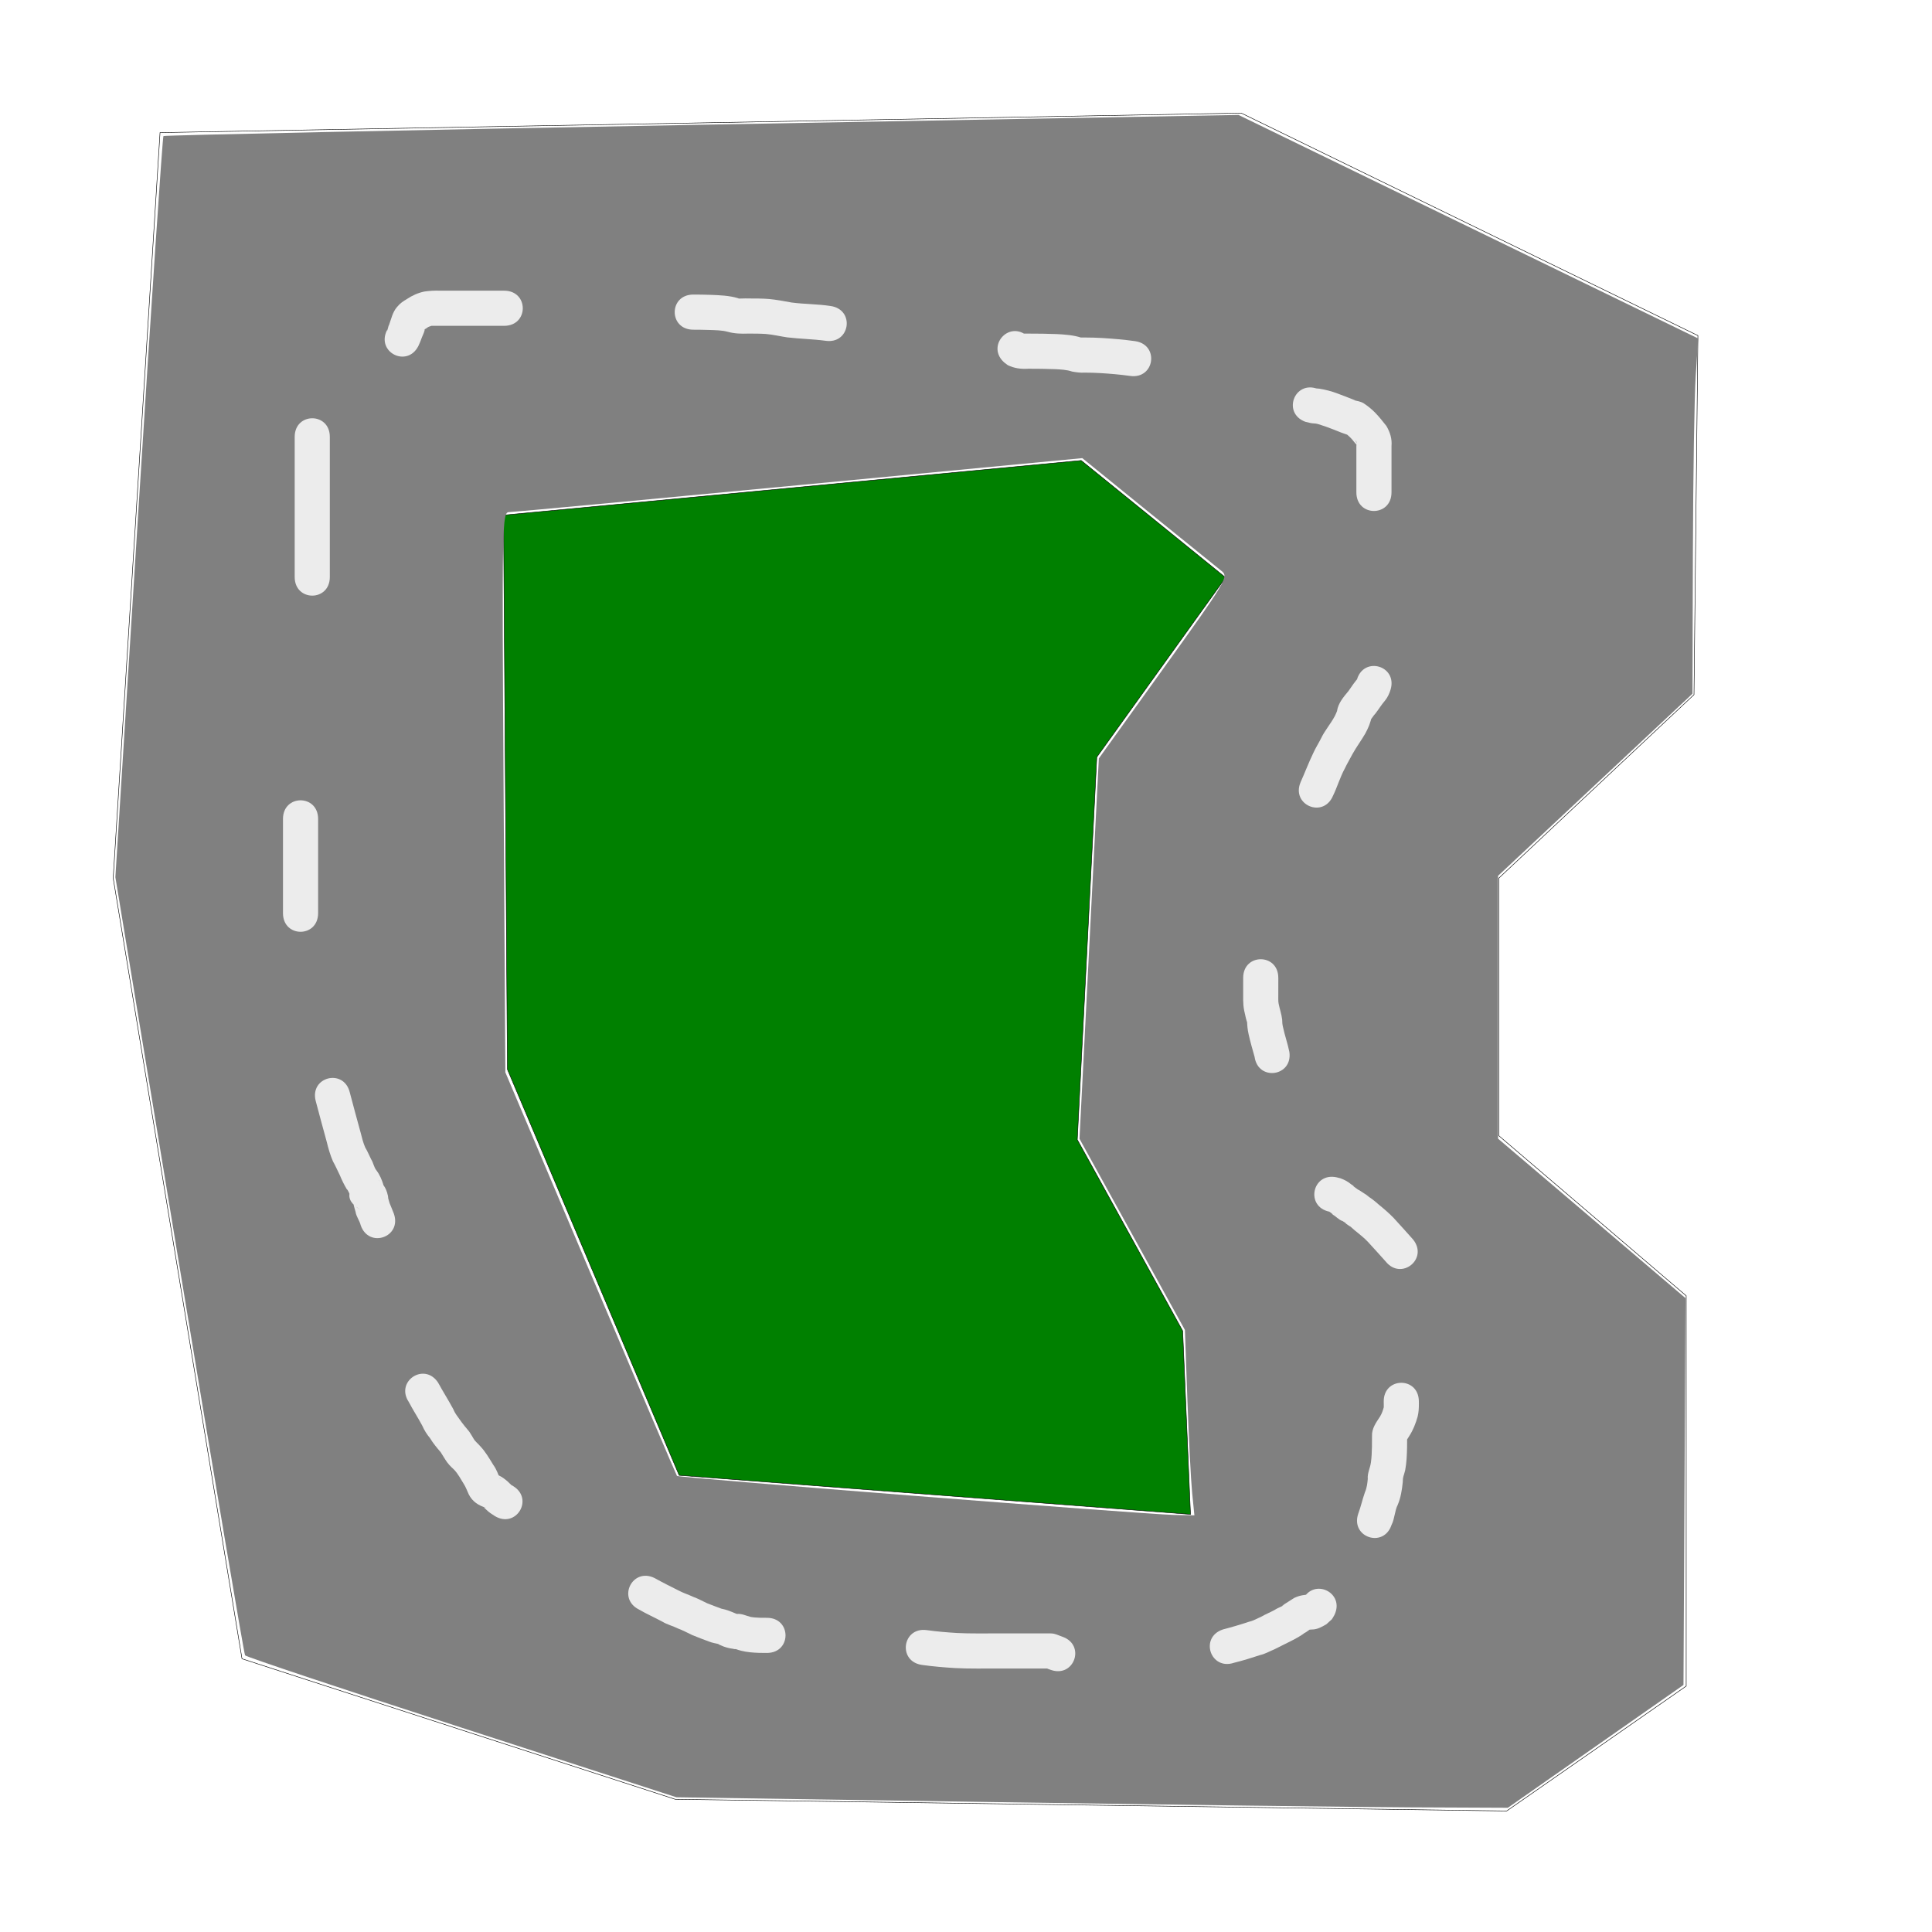
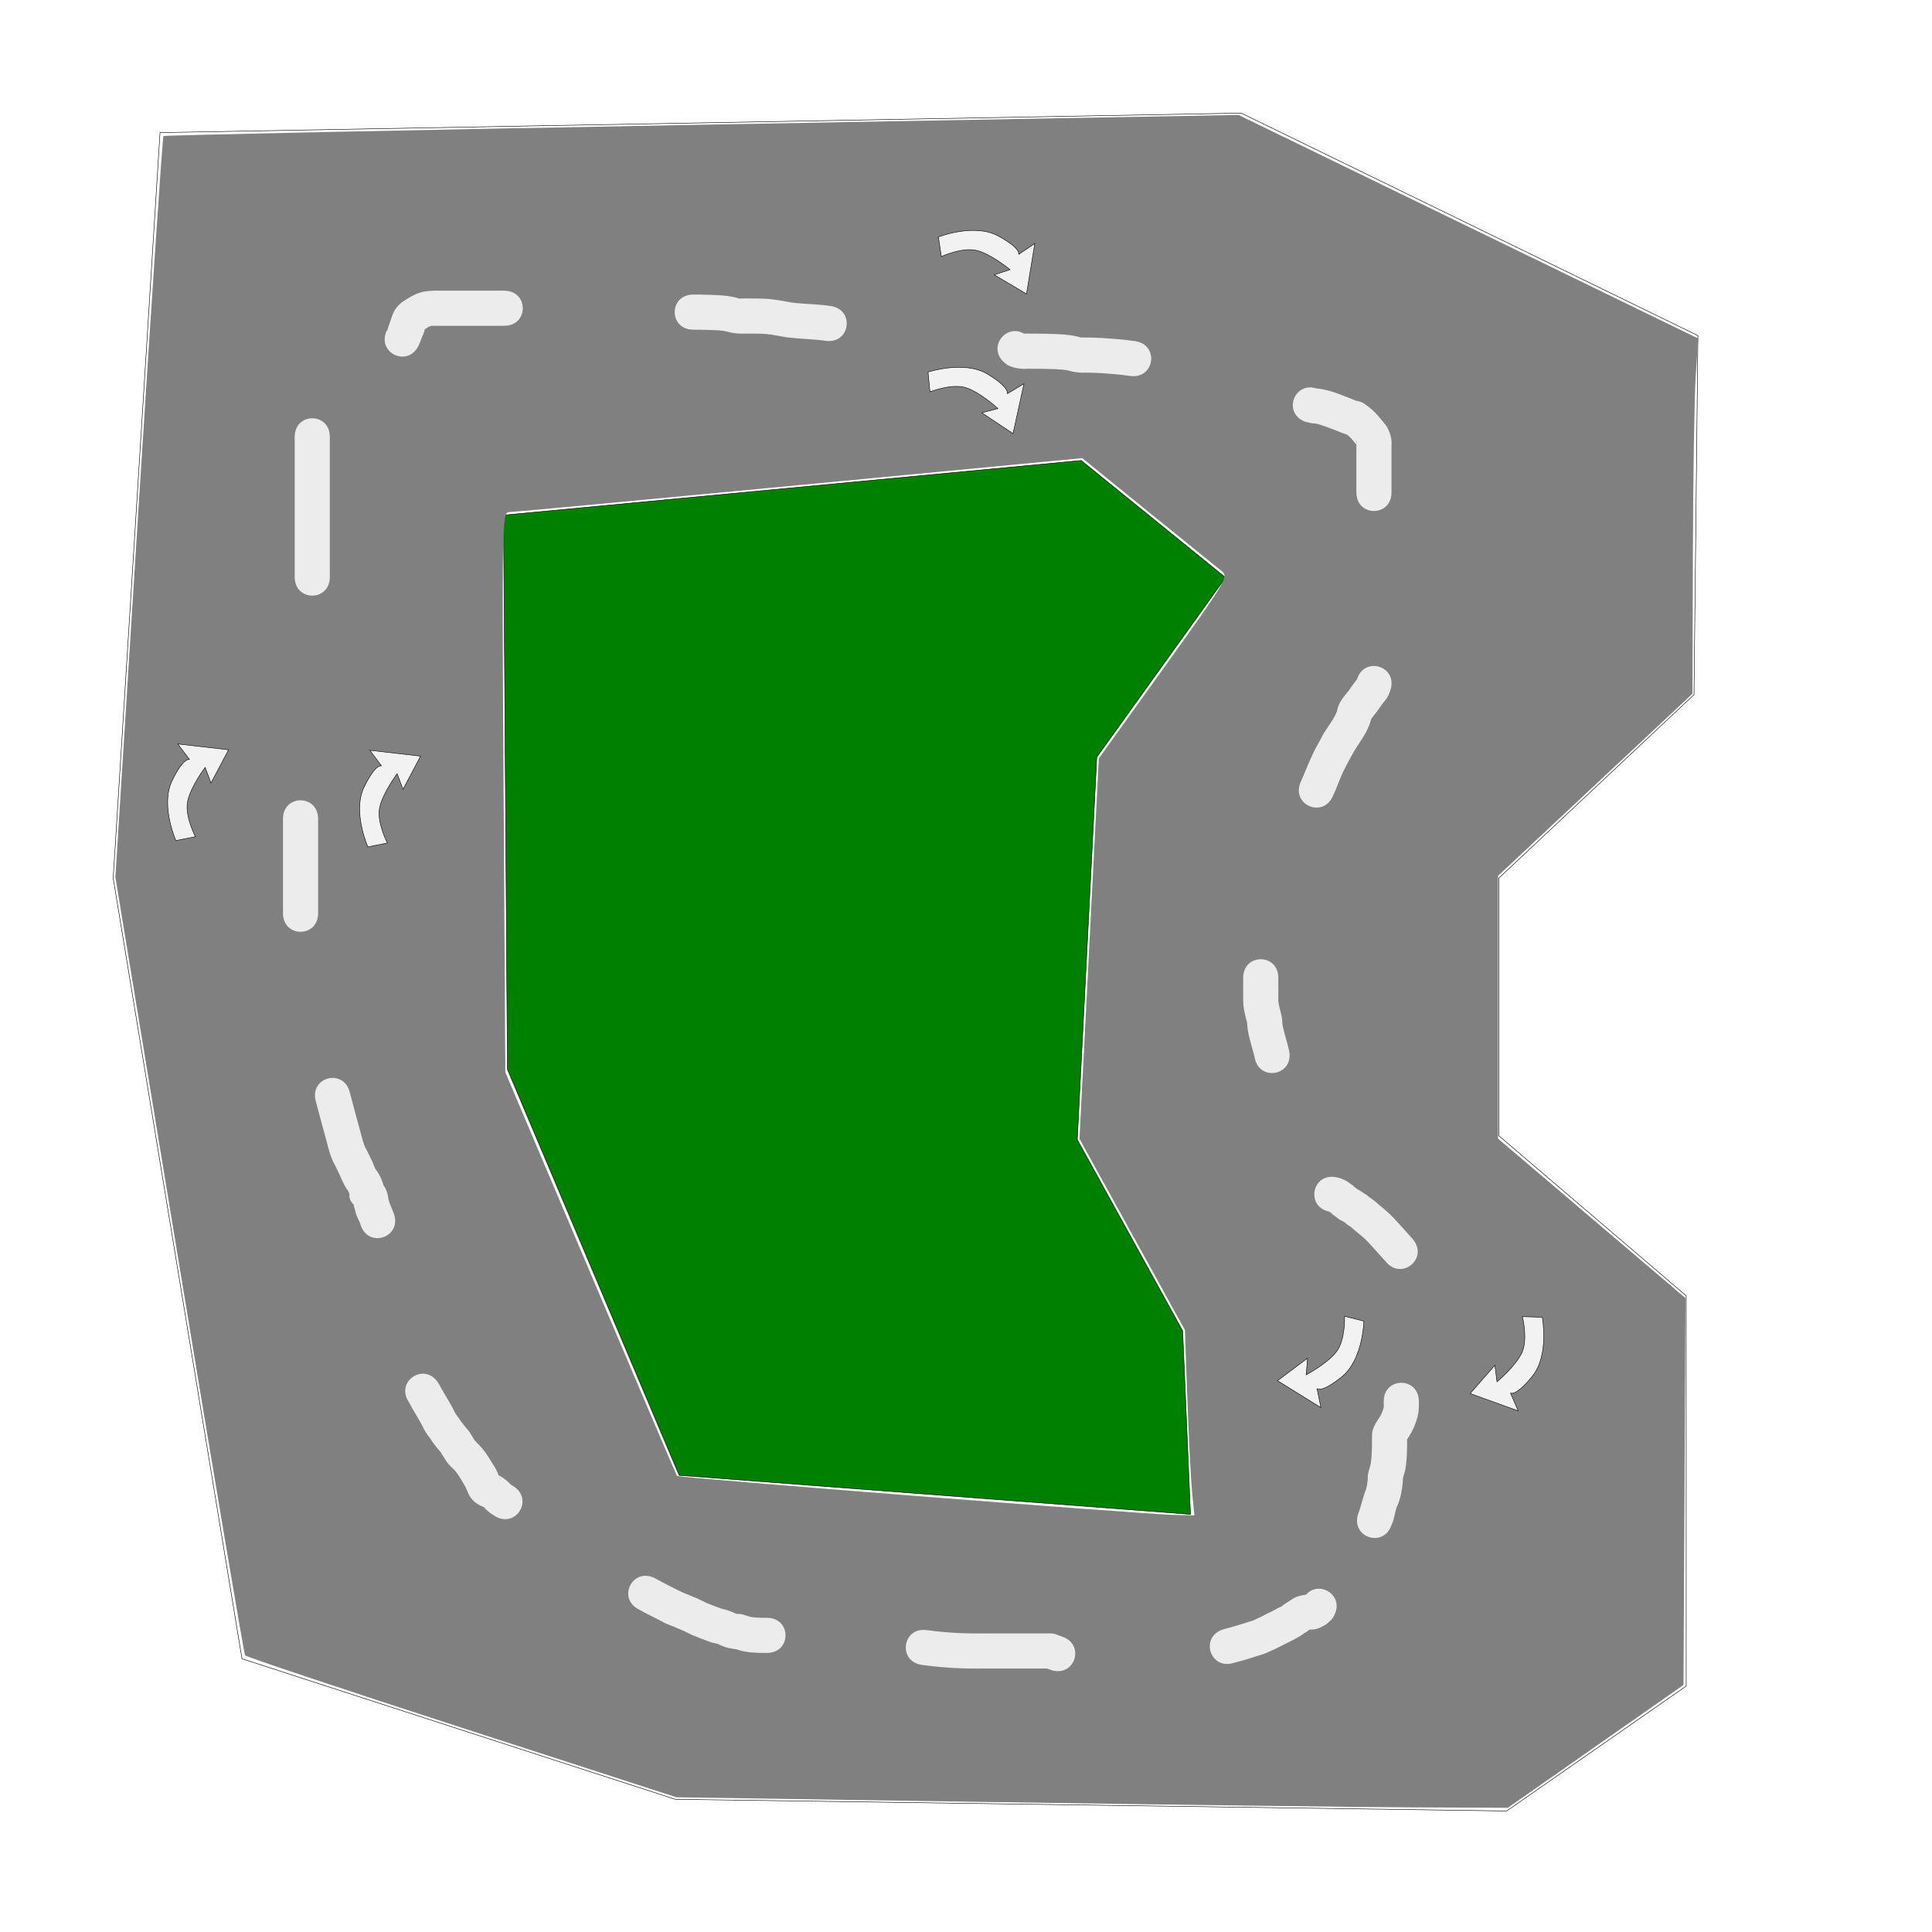
<svg xmlns="http://www.w3.org/2000/svg" width="4000" height="4000" id="svg2" version="1.1">
  <defs id="defs4" />
  <g id="layer1" transform="translate(0,2947.638)">
    <path style="fill:none;stroke:#000000;stroke-width:1px;stroke-linecap:butt;stroke-linejoin:miter;stroke-opacity:1" d="M 331.33,274.557 2569.828,234.151 3515.331,694.781 3507.25,1438.253 3103.189,1818.071 3103.189,2351.431 3491.087,2682.761 3491.087,3490.883 3119.351,3749.482 1398.051,3725.238 501.036,3434.315 234.355,1818.071 z" id="path3130" transform="translate(0,-2947.638)" />
    <path style="fill:#008000;stroke:#000000;stroke-width:1px;stroke-linecap:butt;stroke-linejoin:miter;stroke-opacity:1" d="M 1042.477,1066.517 2238.498,953.38 2537.503,1195.816 2270.823,1567.553 2230.417,2359.512 2448.61,2755.492 2464.772,3135.309 1406.132,3054.497 1050.559,2214.05 z" id="path3132" transform="translate(0,-2947.638)" />
    <path style="fill:#808080;stroke-width:10;stroke-miterlimit:4;stroke-dasharray:none" d="M 2059.123,3731.048 1400.499,3721.075 956.036,3577.057 C 711.581,3497.847 509.704,3430.416 507.421,3427.211 505.138,3424.006 443.783,3060.189 371.077,2618.73 L 238.884,1816.077 286.905,1050.484 C 313.317,629.408 336.488,283.456 338.397,281.701 340.305,279.946 841.893,269.393 1453.035,258.25 L 2564.203,237.989 3040.062,469.399 3515.922,700.81 3510.835,777.611 C 3508.037,819.851 3505.378,985.327 3504.926,1145.335 L 3504.103,1436.259 3302.853,1624.744 3101.604,1813.228 3101.604,2085.373 3101.604,2357.519 3295.628,2522.576 3489.652,2687.633 3487.557,3088.09 3485.462,3488.547 3303.634,3615.684 3121.807,3742.821 2919.776,3741.921 C 2808.66,3741.427 2421.365,3736.534 2059.123,3731.048 z M 2468.223,3090.889 C 2465.675,3065.332 2461.255,2978.964 2458.401,2898.96 L 2453.211,2753.498 2344.09,2555.617 2234.969,2357.735 2254.992,1963.992 2275.016,1570.25 2409.902,1382.369 C 2539.917,1201.274 2544.217,1194.038 2528.942,1182.034 2520.227,1175.184 2451.817,1119.844 2376.92,1059.057 L 2240.744,948.534 1654.96,1004.328 C 1332.779,1035.015 1062.397,1060.204 1054.111,1060.303 1039.518,1060.477 1039.158,1078.696 1042.654,1640.31 L 1046.262,2220.138 1222.64,2636.321 C 1319.647,2865.221 1400.185,3053.942 1401.612,3055.7 1404.711,3059.519 2367.436,3135.136 2429.636,3136.446 L 2472.856,3137.356 2468.223,3090.889 z" id="path3134" transform="translate(0,-2947.638)" />
    <path style="fill:#ececec;stroke-width:10;stroke-miterlimit:4;stroke-dasharray:none" id="path3914" d="M 682.863,904.545 C 682.863,932.756 682.863,960.968 682.863,989.18 682.863,1005.147 682.863,1021.115 682.863,1037.083 682.863,1051.382 682.863,1065.681 682.863,1079.98 682.863,1090.371 682.863,1100.762 682.863,1111.154 682.863,1115.511 682.863,1119.868 682.863,1124.226 682.863,1133.725 682.863,1143.225 682.863,1152.724 682.863,1160.887 682.863,1169.051 682.863,1177.214 682.863,1181.254 682.863,1185.293 682.863,1189.332 682.863,1191.093 682.863,1192.854 682.863,1194.615 682.863,1246.044 610.132,1246.044 610.132,1194.615 L 610.132,1194.615 C 610.132,1192.854 610.132,1191.093 610.132,1189.332 610.132,1185.293 610.132,1181.254 610.132,1177.214 610.132,1169.051 610.132,1160.887 610.132,1152.724 610.132,1143.225 610.132,1133.725 610.132,1124.226 610.132,1119.868 610.132,1115.511 610.132,1111.154 610.132,1100.762 610.132,1090.371 610.132,1079.98 610.132,1065.681 610.132,1051.382 610.132,1037.083 610.132,1021.115 610.132,1005.147 610.132,989.18 610.132,960.968 610.132,932.756 610.132,904.545 610.132,853.116 682.863,853.116 682.863,904.545 z" transform="translate(0,-2947.638)" />
    <path style="fill:#ececec;stroke-width:10;stroke-miterlimit:4;stroke-dasharray:none" id="path3916" d="M 658.619,1695.538 C 658.619,1721.167 658.619,1746.797 658.619,1772.427 658.619,1784.207 658.619,1795.988 658.619,1807.769 658.619,1816.59 658.619,1825.41 658.619,1834.231 658.619,1841.632 658.619,1849.034 658.619,1856.435 658.619,1861.556 658.619,1866.677 658.619,1871.798 658.619,1877.158 658.619,1882.518 658.619,1887.878 658.619,1888.785 658.619,1889.693 658.619,1890.6 658.619,1942.028 585.888,1942.028 585.888,1890.6 L 585.888,1890.6 C 585.888,1889.693 585.888,1888.785 585.888,1887.878 585.888,1882.518 585.888,1877.158 585.888,1871.798 585.888,1866.677 585.888,1861.556 585.888,1856.435 585.888,1849.034 585.888,1841.632 585.888,1834.231 585.888,1825.41 585.888,1816.59 585.888,1807.769 585.888,1795.988 585.888,1784.207 585.888,1772.427 585.888,1746.797 585.888,1721.167 585.888,1695.538 585.888,1644.109 658.619,1644.109 658.619,1695.538 z" transform="translate(0,-2947.638)" />
    <path style="fill:#ececec;stroke-width:10;stroke-miterlimit:4;stroke-dasharray:none" id="path3918" d="M 724.117,2261.451 C 731.581,2289.147 738.752,2316.885 746.529,2344.501 749.359,2355.876 751.884,2365.812 756.165,2375.732 761.044,2383.728 764.397,2392.358 768.436,2400.21 773.052,2407.289 774.065,2416.82 779.561,2423.396 786.321,2432.404 790.629,2442.764 793.932,2453.419 791.025,2446.199 799.702,2475.518 795.998,2467.993 782.448,2440.464 793.133,2450.108 777.625,2439.025 791.885,2448.148 799.575,2458.73 803.008,2475.25 802.885,2471.695 804.758,2489.354 804.041,2485.87 800.54,2468.859 806.507,2490.532 806.651,2491.077 809.579,2498.373 812.766,2505.535 815.486,2512.911 832.418,2561.472 763.742,2585.418 746.81,2536.857 L 746.81,2536.857 C 744.681,2527.358 737.622,2519.015 736.214,2509.197 734.533,2502.242 731.564,2495.294 731.422,2488.106 734.378,2497.462 737.748,2499.448 746.465,2504.743 735.232,2497.398 721.337,2488.181 723.482,2471.493 726.631,2478.795 719.786,2461.975 718.196,2462.436 712.541,2453.131 707.856,2443.405 703.71,2433.381 698.81,2423.769 694.742,2413.863 689.36,2404.486 683.757,2391.443 679.829,2378.004 676.519,2364.207 668.556,2335.903 661.225,2307.47 653.557,2279.091 641.084,2229.198 711.643,2211.558 724.117,2261.451 z" transform="translate(0,-2947.638)" />
    <path style="fill:#ececec;stroke-width:10;stroke-miterlimit:4;stroke-dasharray:none" id="path3920" d="M 906.896,2862.338 C 916.974,2880.919 928.401,2898.743 938.398,2917.372 940.807,2923.319 944.828,2929.554 945.444,2930.128 952.38,2940.291 959.681,2950.08 967.699,2959.409 974.677,2967.015 978.607,2976.735 984.678,2984.914 990.548,2991.524 980.47,2984.584 980.476,2981.375 980.48,2978.577 984.891,2984.818 986.992,2986.665 988.818,2988.27 992.031,2991.789 993.766,2993.646 1005.049,3005.323 1013.03,3019.578 1021.551,3033.269 1027.876,3041.95 1031.34,3052.061 1035.333,3061.876 1035.65,3062.657 1034.818,3060.271 1034.561,3059.468 1037.134,3063.157 1042.152,3065.909 1028.85,3054.103 1026.972,3052.436 1023.803,3051.442 1021.584,3050.565 1037.078,3054.596 1048.864,3064.335 1059.684,3075.625 1059.513,3074.399 1061.865,3076.428 1062.246,3076.645 1106.196,3103.353 1068.426,3165.507 1024.476,3138.8 L 1024.476,3138.8 C 1018.294,3134.968 1012.229,3131.007 1007.049,3125.818 1005.597,3124.284 1000.77,3120.523 1002.797,3121.119 1003.821,3121.421 1006.705,3122.823 1005.766,3122.317 1001.943,3120.257 997.909,3119.508 1006.45,3121.704 990.841,3117.202 978.011,3108.817 970.538,3093.976 966.99,3086.506 964.416,3078.599 959.8,3071.697 953.754,3061.98 948.372,3051.57 940.522,3043.192 939.497,3042.086 931.014,3034.837 925.706,3027.483 920.931,3020.787 916.972,3013.64 912.491,3006.757 904.57,2997.505 896.652,2988.066 890.38,2977.644 883.763,2969.711 878.378,2961.147 874.257,2951.661 865.433,2935.072 855.056,2919.356 846.38,2902.682 817.853,2859.891 878.369,2819.547 906.896,2862.338 z" transform="translate(0,-2947.638)" />
    <path style="fill:#ececec;stroke-width:10;stroke-miterlimit:4;stroke-dasharray:none" id="path3922" d="M 1355.464,3267.307 C 1371.696,3276.423 1388.35,3284.57 1404.934,3292.96 1414.758,3298.289 1425.422,3301.387 1435.469,3306.238 1445.359,3309.722 1454.512,3314.918 1463.99,3319.334 1473.82,3323.296 1483.803,3326.917 1493.748,3330.643 1503.469,3332.38 1512.438,3336.073 1521.504,3339.857 1519.383,3339.142 1529.848,3343.105 1527.765,3342.285 1524.765,3341.104 1524.871,3341.421 1526.308,3341.422 1536.068,3340.665 1544.882,3345.384 1554.049,3347.631 1560.54,3348.833 1567.128,3349.153 1573.71,3349.386 1578.367,3349.528 1583.026,3349.526 1587.684,3349.514 1639.113,3349.384 1639.296,3422.115 1587.868,3422.244 L 1587.868,3422.244 C 1582.26,3422.258 1576.65,3422.251 1571.045,3422.068 1558.8,3421.606 1546.532,3420.706 1534.602,3417.714 1526.108,3415.264 1530.751,3416.727 1524.863,3414.713 1523.962,3414.405 1521.222,3414.007 1522.153,3413.802 1533.845,3411.223 1523.693,3415.98 1517.953,3413.672 1509.059,3412.572 1500.468,3410.288 1492.334,3406.481 1490.6,3405.708 1488.837,3404.997 1487.133,3404.161 1487.07,3404.13 1487.189,3404.034 1487.217,3403.97 1487.825,3404 1488.433,3404.03 1489.04,3404.06 1482.076,3402.374 1474.896,3401.506 1468.203,3398.74 1456.378,3394.299 1444.52,3389.999 1432.89,3385.081 1423.089,3380.399 1413.602,3375.279 1403.402,3371.518 1393.102,3366.262 1381.52,3363.73 1371.567,3357.586 1355.499,3348.965 1338.738,3341.551 1322.938,3332.36 1276.939,3309.36 1309.465,3244.308 1355.464,3267.307 z" transform="translate(0,-2947.638)" />
    <path style="fill:#ececec;stroke-width:10;stroke-miterlimit:4;stroke-dasharray:none" id="path3924" d="M 1919.077,3375.038 C 1939.802,3377.919 1960.658,3379.688 1981.538,3380.944 1995.267,3381.681 2009.018,3381.8 2022.764,3381.84 2032.598,3381.855 2042.431,3381.82 2052.265,3381.804 2063.923,3381.79 2075.581,3381.789 2087.239,3381.787 2095.47,3381.786 2103.701,3381.786 2111.932,3381.786 2121.208,3381.787 2130.483,3381.787 2139.758,3381.787 2146.974,3381.787 2154.19,3381.787 2161.405,3381.787 2165.865,3381.787 2170.325,3381.787 2174.785,3381.787 2184.025,3381.683 2191.446,3385.851 2199.717,3388.713 2248.235,3405.77 2224.112,3474.384 2175.595,3457.327 L 2175.595,3457.327 C 2170.508,3455.522 2156.684,3451.086 2174.785,3454.518 2170.325,3454.518 2165.865,3454.518 2161.405,3454.518 2154.19,3454.518 2146.974,3454.518 2139.758,3454.518 2130.483,3454.518 2121.207,3454.518 2111.931,3454.517 2103.704,3454.517 2095.477,3454.517 2087.25,3454.518 2075.628,3454.52 2064.006,3454.521 2052.383,3454.535 2042.437,3454.551 2032.491,3454.586 2022.545,3454.571 2007.406,3454.525 1992.261,3454.374 1977.141,3453.542 1954.292,3452.15 1931.469,3450.211 1908.792,3447.038 1857.88,3439.765 1868.166,3367.765 1919.077,3375.038 z" transform="translate(0,-2947.638)" />
    <path style="fill:#ececec;stroke-width:10;stroke-miterlimit:4;stroke-dasharray:none" id="path3926" d="M 2531.803,3373.638 C 2550.138,3368.872 2568.176,3363.568 2586.133,3357.569 2595.012,3355.648 2602.387,3351.038 2610.679,3347.544 2619.789,3342.211 2629.752,3338.322 2639.006,3333.209 2644.356,3329.586 2650.519,3327.48 2656.225,3324.559 2661.682,3321.764 2653.07,3325.883 2653.942,3325.205 2655.872,3323.704 2657.891,3322.322 2659.865,3320.881 2666.687,3316.84 2672.417,3312.619 2679.343,3308.461 2689.749,3303.188 2701.267,3301.632 2712.755,3301.047 2726.332,3297.851 2690.107,3311.225 2709.636,3299.939 2698.759,3308.96 2702.284,3304.487 2697.367,3311.829 2720.01,3265.654 2785.312,3297.676 2762.669,3343.852 L 2762.669,3343.852 C 2755.433,3356.3 2760.386,3349.46 2745.999,3362.927 2736.797,3368.235 2727.355,3373.801 2716.184,3373.698 2714.842,3373.751 2708.227,3374.77 2713.016,3372.928 2721.519,3366.399 2702.844,3380.753 2701.282,3380.668 2692.677,3387.237 2682.944,3392.396 2673.164,3397.42 2661.749,3403.379 2650.023,3408.705 2638.619,3414.694 2628.799,3418.677 2619.608,3424.222 2609.137,3426.566 2591.177,3432.538 2573.18,3438.075 2554.803,3442.637 2506.014,3458.9 2483.014,3389.901 2531.803,3373.638 z" transform="translate(0,-2947.638)" />
    <path style="fill:#ececec;stroke-width:10;stroke-miterlimit:4;stroke-dasharray:none" id="path3928" d="M 2812.023,3134.172 C 2817.491,3119.621 2820.72,3104.403 2825.875,3089.77 2829.786,3080.99 2830.975,3071.501 2831.837,3062.027 2830.702,3050.185 2836.795,3039.312 2838.322,3027.997 2839.865,3017.192 2840.19,3006.257 2840.472,2995.359 2840.62,2988.026 2840.617,2980.692 2840.592,2973.358 2839.897,2957.64 2848.945,2945.467 2857.012,2933.132 2860.818,2927.097 2863.084,2920.468 2864.939,2913.635 2864.796,2911.837 2864.931,2908.829 2864.932,2906.621 2864.921,2905.058 2864.894,2903.495 2864.875,2901.932 2864.262,2850.507 2936.988,2849.64 2937.601,2901.065 L 2937.601,2901.065 C 2937.624,2902.973 2937.659,2904.882 2937.663,2906.791 2937.632,2915.66 2937.218,2924.54 2934.995,2933.178 2931.03,2947.198 2925.724,2960.776 2917.79,2973.081 2909.048,2986.285 2910.827,2987.086 2913.313,2970.772 2913.43,2970.001 2913.32,2972.332 2913.323,2973.112 2913.35,2981.167 2913.348,2989.222 2913.178,2997.276 2912.761,3012.92 2912.2,3028.647 2909.258,3044.059 2905.673,3058.592 2904.554,3055.727 2904.226,3069.072 2902.625,3084.883 2900.135,3100.689 2893.925,3115.44 2887.407,3128.167 2887.684,3144.319 2881.022,3157.172 2864.759,3205.961 2795.76,3182.962 2812.023,3134.172 z" transform="translate(0,-2947.638)" />
    <path style="fill:#ececec;stroke-width:10;stroke-miterlimit:4;stroke-dasharray:none" id="path3930" d="M 2868.895,2611.752 C 2856.599,2598.188 2844.552,2584.455 2832.055,2571.082 2824.74,2563.34 2816.508,2556.751 2808.257,2550.05 2806.987,2549.781 2788.8,2532.565 2796.366,2540.064 2782.521,2530.515 2791.617,2537.533 2781.906,2528.612 2782.616,2529.354 2783.327,2530.095 2784.037,2530.837 2784.085,2530.916 2784.258,2531.127 2784.18,2531.076 2782.67,2530.045 2781.16,2529.013 2779.649,2527.982 2779.433,2527.943 2779.216,2527.903 2779,2527.864 2771.341,2525.099 2765.952,2518.374 2759.587,2514.925 2757.153,2510.417 2740.008,2501.578 2752.496,2508.608 2752.392,2508.681 2752.199,2508.622 2752.106,2508.626 2701.814,2497.873 2717.02,2426.75 2767.312,2437.502 L 2767.312,2437.502 C 2772.195,2438.599 2769.593,2437.956 2775.106,2439.481 2783.152,2442.37 2790.452,2446.131 2796.969,2451.681 2798.662,2453.122 2804.128,2455.763 2801.936,2456.134 2799.491,2456.547 2797.871,2453.293 2795.838,2451.872 2804.458,2456.913 2810.127,2462.756 2813.883,2464.044 2816.262,2465.422 2846.563,2484.914 2828.811,2474.971 2838.229,2479.972 2846.19,2486.554 2854.114,2493.597 2864.981,2502.424 2875.584,2511.463 2885.314,2521.551 2898.958,2536.319 2912.319,2551.29 2925.688,2566.317 2957.815,2606.476 2901.022,2651.911 2868.895,2611.752 z" transform="translate(0,-2947.638)" />
    <path style="fill:#ececec;stroke-width:10;stroke-miterlimit:4;stroke-dasharray:none" id="path3932" d="M 2597.511,2188.183 C 2593.161,2172.677 2588.634,2157.209 2585.151,2141.481 2582.935,2131.929 2582.073,2122.231 2581.869,2112.454 2583.052,2125.789 2576.308,2094.025 2576.001,2092.503 2574.499,2085.327 2574.017,2077.991 2573.841,2070.677 2573.784,2066.427 2573.832,2062.176 2573.844,2057.926 2573.861,2049.689 2573.865,2041.453 2573.868,2033.216 2573.869,2030.329 2573.869,2027.442 2573.869,2024.554 2573.873,1973.126 2646.604,1973.132 2646.6,2024.56 L 2646.6,2024.56 C 2646.6,2027.454 2646.599,2030.347 2646.599,2033.24 2646.596,2041.541 2646.592,2049.842 2646.575,2058.144 2646.564,2061.844 2646.525,2065.544 2646.558,2069.245 2646.582,2072.238 2646.696,2075.265 2647.311,2078.197 2649.508,2089.233 2653.354,2099.82 2654.587,2111.058 2654.672,2116.127 2654.945,2121.101 2656.227,2126.055 2659.892,2143.525 2665.961,2160.398 2669.511,2177.897 2676.784,2228.809 2604.784,2239.095 2597.511,2188.183 z" transform="translate(0,-2947.638)" />
    <path style="fill:#ececec;stroke-width:10;stroke-miterlimit:4;stroke-dasharray:none" id="path3934" d="M 2692.846,1619.192 C 2701.867,1599.14 2709.627,1578.417 2719.209,1558.622 2723.939,1548.245 2730.097,1538.669 2735.198,1528.497 2742.894,1512.351 2754.971,1498.757 2763.298,1483.035 2763.789,1482.975 2771.217,1465.246 2768.122,1472.08 2770.779,1455.459 2781.647,1443.012 2792.03,1430.517 2798.391,1420.952 2805.034,1411.611 2812.544,1402.854 2811.231,1404.116 2810.186,1405.478 2809.345,1407.049 2823.948,1357.737 2893.686,1378.388 2879.083,1427.7 L 2879.083,1427.7 C 2876.505,1435.877 2873.126,1443.612 2867.633,1450.341 2860.111,1458.994 2854.333,1468.753 2847.308,1477.784 2842.006,1483.52 2847.422,1477.444 2839.593,1487.693 2839.12,1488.312 2838.328,1490.109 2837.998,1489.403 2837.335,1487.983 2842.463,1471.416 2840.003,1483.163 2837.803,1495.755 2832.86,1507.328 2826.774,1518.54 2818.396,1533.151 2808.246,1546.603 2800.084,1561.354 2794.948,1571.429 2789.001,1580.983 2784.212,1591.248 2774.406,1609.15 2768.679,1629.497 2759.696,1647.842 2739.438,1695.112 2672.587,1666.462 2692.846,1619.192 z" transform="translate(0,-2947.638)" />
    <path style="fill:#ececec;stroke-width:10;stroke-miterlimit:4;stroke-dasharray:none" id="path3936" d="M 2808.224,1019.344 C 2808.224,999.165 2808.224,978.986 2808.224,958.808 2808.224,947.077 2808.224,935.346 2808.224,923.615 2809.677,909.652 2804.931,907.878 2809.572,921.802 2804.556,916.746 2800.731,910.729 2795.616,905.795 2794.155,903.919 2775.967,888.812 2788.487,898.79 2802.583,904.764 2780.843,897.227 2776.836,895.605 2765.936,891.006 2754.825,886.927 2743.715,882.824 2736.47,880.828 2728.92,876.994 2721.258,876.738 2714.669,876.596 2709.71,874.896 2702.616,873.281 2654.371,855.469 2679.561,787.239 2727.806,805.051 L 2727.806,805.051 C 2707.369,802.182 2727.249,804.53 2731.318,804.706 2744.177,806.702 2756.824,810.028 2769.005,814.631 2781.097,819.131 2793.123,823.756 2805.062,828.574 2805.401,828.747 2806.456,829.106 2806.077,829.093 2804.545,829.04 2800.019,828.168 2801.524,828.452 2809.081,829.876 2816.434,830.983 2823.259,834.91 2831.99,840.722 2839.971,847.021 2847.276,854.599 2855.601,863.144 2862.938,872.504 2870.355,881.861 2877.963,894.875 2882.315,908.381 2880.955,923.615 2880.955,935.346 2880.955,947.077 2880.955,958.808 2880.955,978.986 2880.955,999.165 2880.955,1019.344 2880.955,1070.773 2808.224,1070.773 2808.224,1019.344 z" transform="translate(0,-2947.638)" />
    <path style="fill:#ececec;stroke-width:10;stroke-miterlimit:4;stroke-dasharray:none" id="path3938" d="M 2339.726,778.302 C 2319.001,775.42 2298.145,773.651 2277.265,772.395 2266.799,771.757 2256.314,771.555 2245.831,771.498 2236.925,772.073 2228.75,770.811 2219.897,769.325 2208.544,765.425 2196.533,764.961 2184.659,764.324 2166.238,763.567 2147.796,763.467 2129.362,763.418 2114.206,764.339 2100.456,762.767 2086.591,756.09 2084.398,754.458 2082.204,752.826 2080.01,751.194 2040.753,717.971 2087.736,662.452 2126.994,695.675 L 2126.994,695.675 C 2125.866,694.945 2124.738,694.215 2123.61,693.485 2113.101,689.419 2124.321,693.218 2110.251,690.707 2109.001,690.483 2112.792,690.7 2114.062,690.697 2119.228,690.686 2124.394,690.678 2129.56,690.687 2149.28,690.741 2169.007,690.855 2188.712,691.706 2205.568,692.675 2222.578,693.828 2238.751,699.08 2224.503,698.404 2242.993,698.977 2246.235,698.768 2258.05,698.836 2269.867,699.077 2281.662,699.797 2304.511,701.189 2327.334,703.129 2350.011,706.302 2400.923,713.575 2390.637,785.575 2339.726,778.302 z" transform="translate(0,-2947.638)" />
    <path style="fill:#ececec;stroke-width:10;stroke-miterlimit:4;stroke-dasharray:none" id="path3940" d="M 1709.39,705.571 C 1682.989,701.99 1656.304,701.623 1629.872,698.487 1615.023,696.286 1600.421,692.713 1585.448,691.451 1573.357,690.62 1561.22,690.691 1549.106,690.669 1534.625,691.188 1520.576,690.858 1506.545,686.892 1494.268,683.612 1481.288,683.645 1468.659,683.153 1457.592,682.763 1446.519,682.615 1435.446,682.602 1384.017,682.54 1384.105,609.809 1435.534,609.871 L 1435.534,609.871 C 1447.536,609.887 1459.539,610.051 1471.534,610.479 1490.274,611.232 1509.32,611.802 1527.417,617.22 1527.948,617.42 1529.522,617.58 1529.009,617.82 1528.04,618.272 1524.738,617.906 1525.805,617.973 1533.585,618.466 1541.455,617.547 1549.243,617.938 1563.476,617.966 1577.734,617.916 1591.933,619.01 1607.725,620.477 1623.241,623.49 1638.838,626.31 1665.644,629.863 1692.906,629.377 1719.676,633.571 1770.588,640.844 1760.302,712.844 1709.39,705.571 z" transform="translate(0,-2947.638)" />
    <path style="fill:#ececec;stroke-width:10;stroke-miterlimit:4;stroke-dasharray:none" id="path3942" d="M 1043.792,674.578 C 1024.396,674.578 1004.999,674.578 985.602,674.578 970.678,674.578 955.753,674.578 940.828,674.578 930.878,674.578 920.928,674.578 910.978,674.578 910.282,674.827 882.293,674.159 893.725,674.735 887.375,676.191 886.49,677.063 883.456,679.204 883.06,679.499 882.696,679.841 882.269,680.09 874.884,684.399 865.219,689.487 868.59,686.876 872.642,683.739 876.117,683.617 879.554,680.108 878.809,681.041 877.978,681.91 877.318,682.905 876.591,684.002 878.913,680.993 879.058,681.344 880.272,684.28 874.819,694.926 873.67,698.078 871.556,704.418 868.995,710.218 866.207,716.336 842.875,762.167 778.059,729.171 801.391,683.34 L 801.391,683.34 C 801.354,688.678 804.278,673.218 805.384,673.042 810.143,660.17 812.722,646.159 822.083,635.534 828.564,627.714 834.169,624.03 843.178,618.73 844.424,617.997 838.563,622.19 839.604,621.187 840.554,620.272 841.749,619.652 842.821,618.884 853.773,611.625 865.553,606.313 878.467,603.623 889.339,602.032 899.993,601.398 910.978,601.847 920.928,601.847 930.878,601.847 940.828,601.847 955.753,601.847 970.678,601.847 985.602,601.847 1004.999,601.847 1024.396,601.847 1043.792,601.847 1095.221,601.847 1095.221,674.578 1043.792,674.578 z" transform="translate(0,-2947.638)" />
+     <path style="fill:#f2f2f2;stroke:#000000;stroke-width:1px;stroke-linecap:butt;stroke-linejoin:miter;stroke-opacity:1" d="M 761.655,-1194.217 C 761.655,-1194.217 729.33,-1266.948 753.574,-1317.456 777.817,-1367.963 789.939,-1361.902 789.939,-1361.902 L 765.696,-1394.227 870.751,-1382.105 834.386,-1313.415 822.264,-1345.74 C 822.264,-1345.74 791.96,-1305.334 785.899,-1275.029 779.838,-1244.725 802.061,-1202.298 802.061,-1202.298 z" id="path3004" />
+     <path style="fill:#f2f2f2;stroke:#000000;stroke-width:1px;stroke-linecap:butt;stroke-linejoin:miter;stroke-opacity:1" d="M 364.122,-1207.349 C 364.122,-1207.349 331.798,-1280.08 356.041,-1330.588 380.285,-1381.095 392.407,-1375.034 392.407,-1375.034 L 368.163,-1407.359 473.219,-1395.237 436.853,-1326.547 424.732,-1358.872 C 424.732,-1358.872 394.427,-1318.466 388.366,-1288.161 382.305,-1257.857 404.529,-1215.43 404.529,-1215.43 z" id="path3004-8" />
+     <path style="fill:#f2f2f2;stroke:#000000;stroke-width:1px;stroke-linecap:butt;stroke-linejoin:miter;stroke-opacity:1" d="M 1921.391,-2177.359 C 1921.391,-2177.359 1997.004,-2202.207 2044.818,-2173.008 2092.632,-2143.809 2085.383,-2132.358 2085.383,-2132.358 L 2119.982,-2153.228 2097.358,-2049.923 2032.672,-2093.011 2066.052,-2101.822 C 2066.052,-2101.822 2028.898,-2136.035 1999.356,-2145.112 1969.815,-2154.19 1925.369,-2136.345 1925.369,-2136.345 z" id="path3004-0" />
+     <path style="fill:#f2f2f2;stroke:#000000;stroke-width:1px;stroke-linecap:butt;stroke-linejoin:miter;stroke-opacity:1" d="M 1942.843,-2457.179 C 1942.843,-2457.179 2017.051,-2485.951 2066.328,-2459.295 2115.605,-2432.638 2108.965,-2420.823 2108.965,-2420.823 L 2142.424,-2443.476 2125.239,-2339.129 2058.387,-2378.772 2091.26,-2389.318 C 2091.26,-2389.318 2052.365,-2421.54 2022.389,-2429.058 1992.413,-2436.577 1948.962,-2416.43 1948.962,-2416.43 z" id="path3004-1" />
+     <path style="fill:#f2f2f2;stroke:#000000;stroke-width:1px;stroke-linecap:butt;stroke-linejoin:miter;stroke-opacity:1" d="M 2823.802,-212.461 C 2823.802,-212.461 2822.008,-132.89 2778.534,-97.553 2735.059,-62.215 2726.682,-72.868 2726.682,-72.868 L 2734.818,-33.29 2644.974,-89.073 2707.169,-135.684 2704.341,-101.277 C 2704.341,-101.277 2748.988,-124.893 2767.398,-149.715 2785.809,-174.538 2783.81,-222.39 2783.81,-222.39 z" id="path3004-12" />
+     <path style="fill:#f2f2f2;stroke:#000000;stroke-width:1px;stroke-linecap:butt;stroke-linejoin:miter;stroke-opacity:1" d="M 3193.1,-220.363 C 3193.1,-220.363 3207.902,-142.161 3172.731,-98.551 3137.561,-54.941 3127.15,-63.618 3127.15,-63.618 L 3143.343,-26.599 3043.859,-62.467 3094.994,-120.999 3099.388,-86.757 C 3099.388,-86.757 3138.144,-119.145 3150.986,-147.255 3163.829,-175.365 3151.917,-221.754 3151.917,-221.754 z" id="path3004-11" />
  </g>
</svg>
